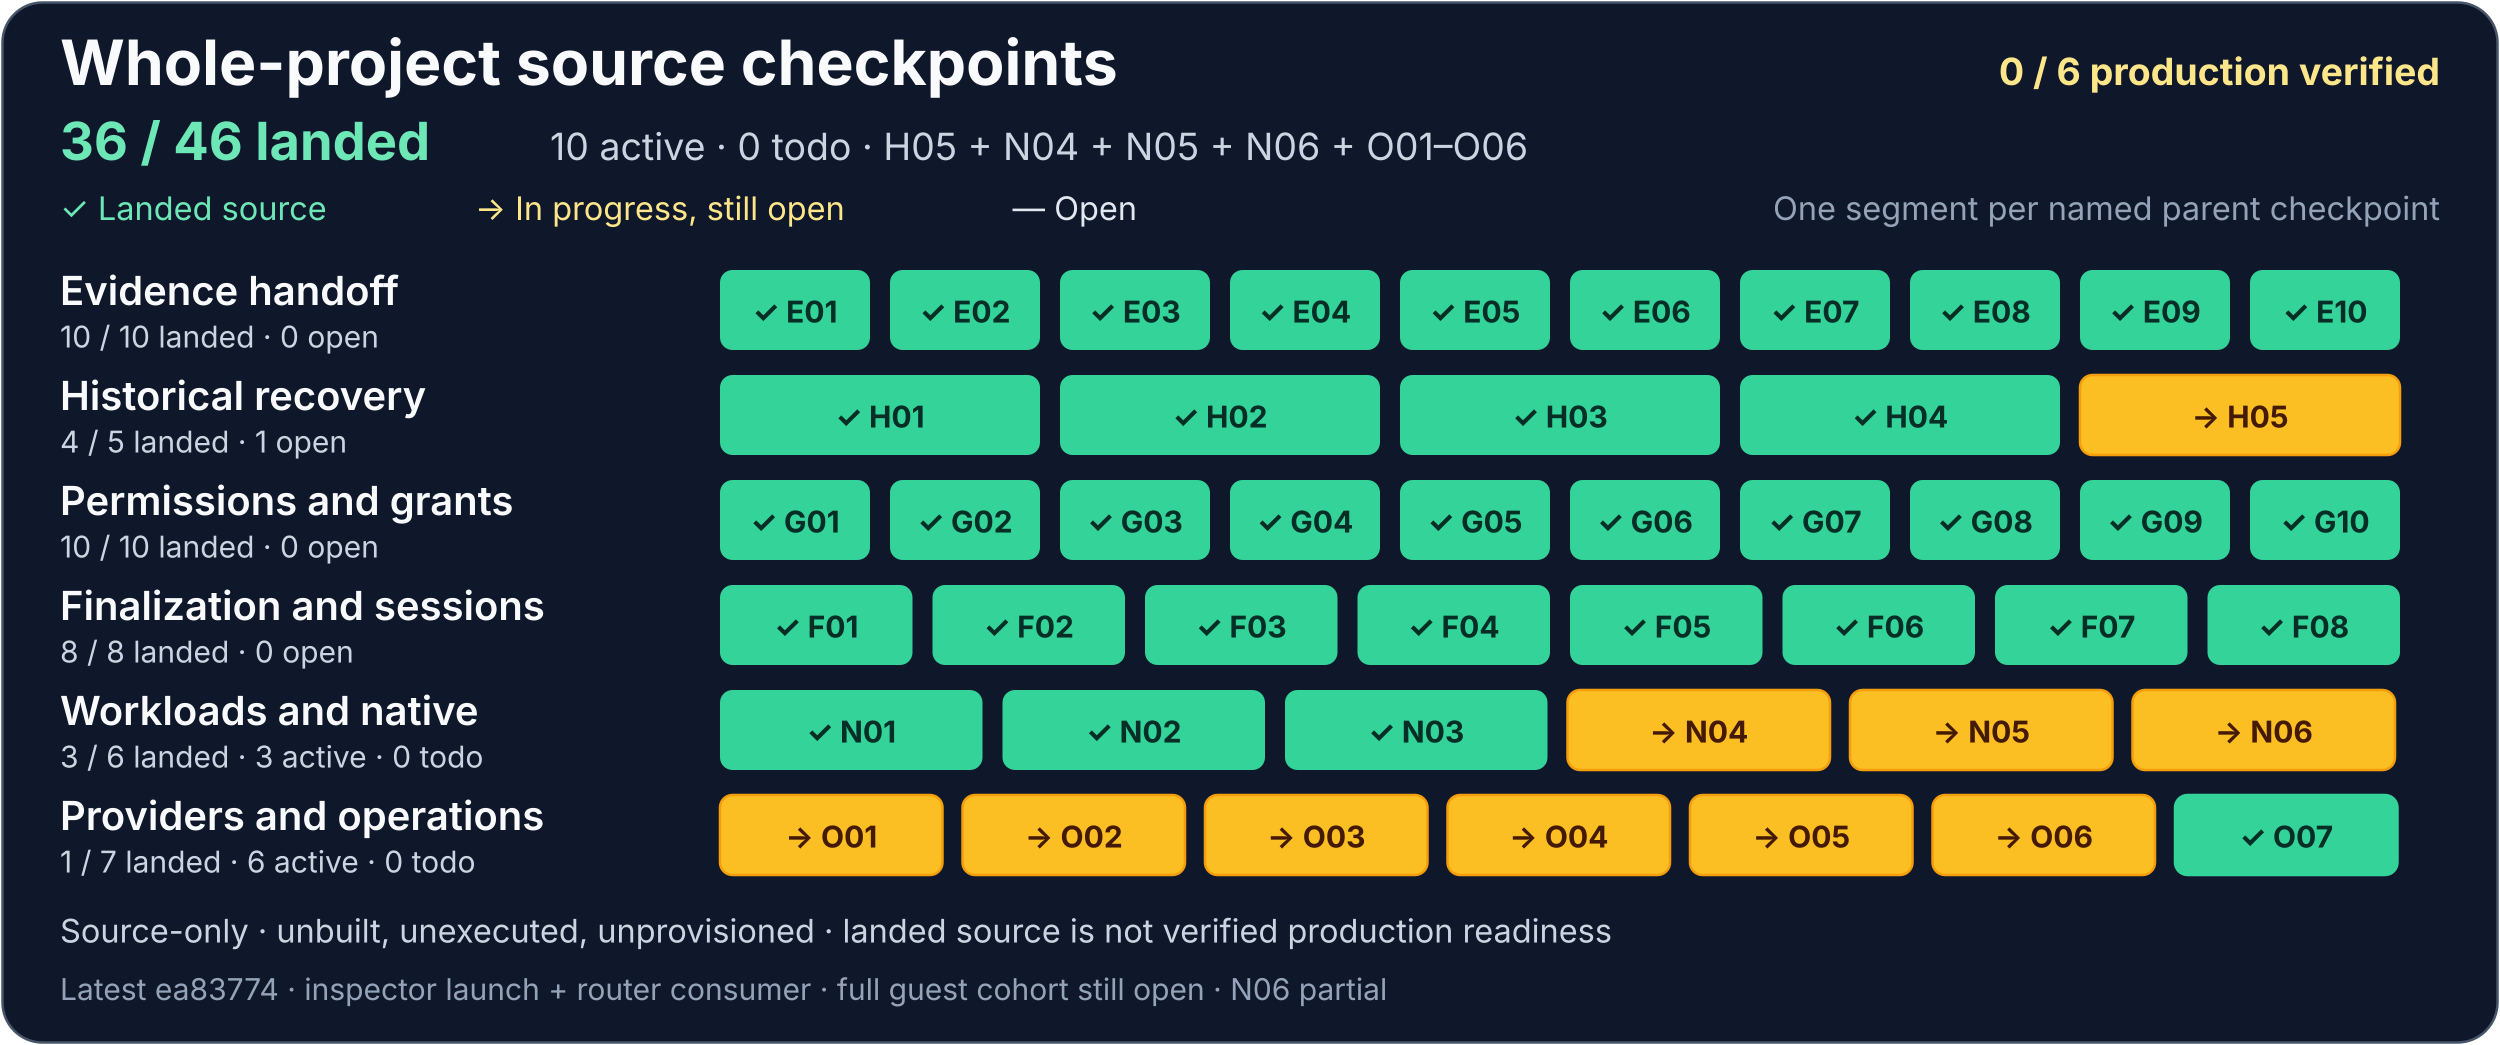
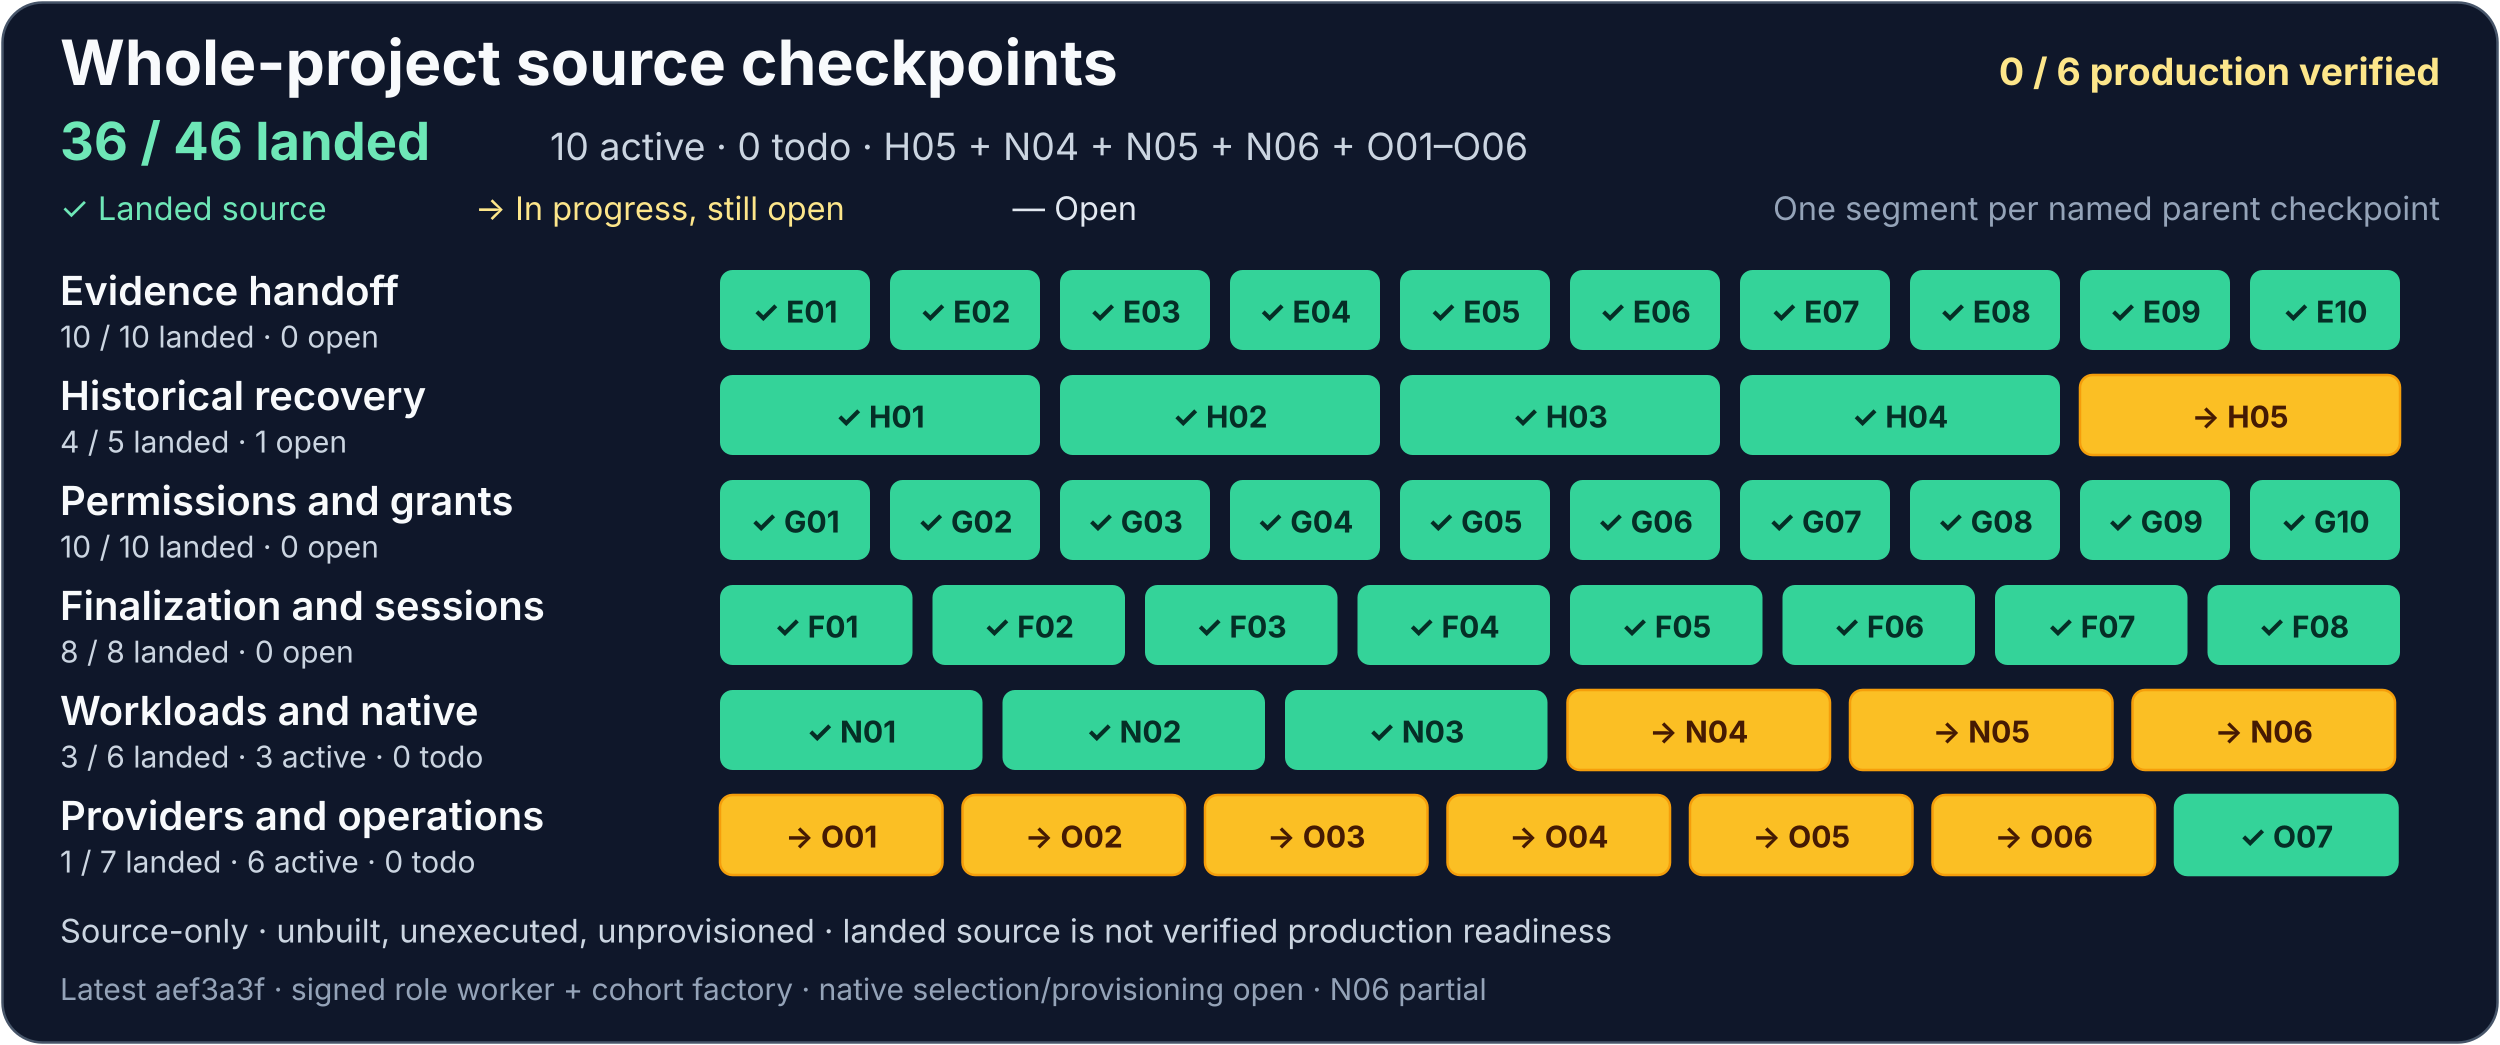
<svg xmlns="http://www.w3.org/2000/svg" width="1000" height="418" viewBox="0 0 1000 418" role="img" aria-labelledby="project-title project-description">
  <rect x="1" y="1" width="998" height="416" rx="16" fill="#0f172a" stroke="#475569" />
  <g font-family="system-ui, -apple-system, Segoe UI, sans-serif">
    <text x="24" y="34" fill="#f8fafc" font-size="25" font-weight="700">Whole-project source checkpoints</text>
    <text x="976" y="34" text-anchor="end" fill="#fde68a" font-size="15" font-weight="700">0 / 6 production verified</text>
    <text x="24" y="64" fill="#6ee7b7" font-size="21" font-weight="700">36 / 46 landed</text>
    <text x="220" y="64" fill="#cbd5e1" font-size="15">10 active · 0 todo · H05 + N04 + N05 + N06 + O01–O06</text>
    <text x="24" y="88" fill="#6ee7b7" font-size="13">✓ Landed source</text>
    <text x="190" y="88" fill="#fde68a" font-size="13">→ In progress, still open</text>
    <text x="405" y="88" fill="#e2e8f0" font-size="13">— Open</text>
    <text x="976" y="88" text-anchor="end" fill="#94a3b8" font-size="13">One segment per named parent checkpoint</text>
    <g aria-label="Evidence handoff: 10 of 10 landed, zero open">
      <text x="24" y="122" fill="#f8fafc" font-size="16" font-weight="600">Evidence handoff</text>
      <text x="24" y="139" fill="#cbd5e1" font-size="12">10 / 10 landed · 0 open</text>
      <g fill="#34d399">
        <rect x="288" y="108" width="60" height="32" rx="5" />
        <rect x="356" y="108" width="60" height="32" rx="5" />
        <rect x="424" y="108" width="60" height="32" rx="5" />
        <rect x="492" y="108" width="60" height="32" rx="5" />
        <rect x="560" y="108" width="60" height="32" rx="5" />
        <rect x="628" y="108" width="60" height="32" rx="5" />
        <rect x="696" y="108" width="60" height="32" rx="5" />
        <rect x="764" y="108" width="60" height="32" rx="5" />
        <rect x="832" y="108" width="60" height="32" rx="5" />
        <rect x="900" y="108" width="60" height="32" rx="5" />
      </g>
      <g fill="#052e26" font-size="12" font-weight="700" text-anchor="middle">
        <text x="318" y="129">✓ E01</text>
        <text x="386" y="129">✓ E02</text>
        <text x="454" y="129">✓ E03</text>
        <text x="522" y="129">✓ E04</text>
        <text x="590" y="129">✓ E05</text>
        <text x="658" y="129">✓ E06</text>
        <text x="726" y="129">✓ E07</text>
        <text x="794" y="129">✓ E08</text>
        <text x="862" y="129">✓ E09</text>
        <text x="930" y="129">✓ E10</text>
      </g>
    </g>
    <g aria-label="Historical recovery: 4 of 5 landed, one open">
      <text x="24" y="164" fill="#f8fafc" font-size="16" font-weight="600">Historical recovery</text>
      <text x="24" y="181" fill="#cbd5e1" font-size="12">4 / 5 landed · 1 open</text>
      <g fill="#34d399">
        <rect x="288" y="150" width="128" height="32" rx="5" />
        <rect x="424" y="150" width="128" height="32" rx="5" />
        <rect x="560" y="150" width="128" height="32" rx="5" />
        <rect x="696" y="150" width="128" height="32" rx="5" />
      </g>
      <a href="https://github.com/AndrewMohawk/serverware/commit/8af9c50398304ee69f9c3af85b1f4a52e4f2f6c0">
        <rect x="832" y="150" width="128" height="32" rx="5" fill="#fbbf24" stroke="#f59e0b" />
      </a>
      <g fill="#052e26" font-size="12" font-weight="700" text-anchor="middle">
        <text x="352" y="171">✓ H01</text>
        <text x="488" y="171">✓ H02</text>
        <text x="624" y="171">✓ H03</text>
        <text x="760" y="171">✓ H04</text>
        <text x="896" y="171" fill="#451a03">→ H05</text>
      </g>
    </g>
    <g aria-label="Permissions and grants: 10 of 10 landed, zero open">
      <text x="24" y="206" fill="#f8fafc" font-size="16" font-weight="600">Permissions and grants</text>
      <text x="24" y="223" fill="#cbd5e1" font-size="12">10 / 10 landed · 0 open</text>
      <g fill="#34d399">
        <rect x="288" y="192" width="60" height="32" rx="5" />
        <rect x="356" y="192" width="60" height="32" rx="5" />
        <rect x="424" y="192" width="60" height="32" rx="5" />
        <rect x="492" y="192" width="60" height="32" rx="5" />
        <rect x="560" y="192" width="60" height="32" rx="5" />
        <rect x="628" y="192" width="60" height="32" rx="5" />
        <rect x="696" y="192" width="60" height="32" rx="5" />
        <rect x="764" y="192" width="60" height="32" rx="5" />
        <rect x="832" y="192" width="60" height="32" rx="5" />
        <rect x="900" y="192" width="60" height="32" rx="5" />
      </g>
      <g fill="#052e26" font-size="12" font-weight="700" text-anchor="middle">
        <text x="318" y="213">✓ G01</text>
        <text x="386" y="213">✓ G02</text>
        <text x="454" y="213">✓ G03</text>
        <text x="522" y="213">✓ G04</text>
        <text x="590" y="213">✓ G05</text>
        <text x="658" y="213">✓ G06</text>
        <text x="726" y="213">✓ G07</text>
        <text x="794" y="213">✓ G08</text>
        <text x="862" y="213">✓ G09</text>
        <text x="930" y="213">✓ G10</text>
      </g>
    </g>
    <g aria-label="Finalization and sessions: 8 of 8 landed, zero open">
      <text x="24" y="248" fill="#f8fafc" font-size="16" font-weight="600">Finalization and sessions</text>
      <text x="24" y="265" fill="#cbd5e1" font-size="12">8 / 8 landed · 0 open</text>
      <g fill="#34d399">
        <rect x="288" y="234" width="77" height="32" rx="5" />
        <rect x="373" y="234" width="77" height="32" rx="5" />
        <rect x="458" y="234" width="77" height="32" rx="5" />
        <rect x="543" y="234" width="77" height="32" rx="5" />
        <rect x="628" y="234" width="77" height="32" rx="5" />
        <rect x="713" y="234" width="77" height="32" rx="5" />
        <rect x="798" y="234" width="77" height="32" rx="5" />
      </g>
      <rect x="883" y="234" width="77" height="32" rx="5" fill="#34d399" />
      <g fill="#052e26" font-size="12" font-weight="700" text-anchor="middle">
        <text x="326.5" y="255">✓ F01</text>
        <text x="411.5" y="255">✓ F02</text>
        <text x="496.5" y="255">✓ F03</text>
        <text x="581.5" y="255">✓ F04</text>
        <text x="666.5" y="255">✓ F05</text>
        <text x="751.5" y="255">✓ F06</text>
        <text x="836.5" y="255">✓ F07</text>
        <text x="921.5" y="255">✓ F08</text>
      </g>
    </g>
    <g aria-label="Workloads and native: 3 of 6 landed, three active and zero todo">
      <text x="24" y="290" fill="#f8fafc" font-size="16" font-weight="600">Workloads and native</text>
      <text x="24" y="307" fill="#cbd5e1" font-size="12">3 / 6 landed · 3 active · 0 todo</text>
      <g fill="#34d399">
        <rect x="288" y="276" width="105" height="32" rx="5" />
        <rect x="401" y="276" width="105" height="32" rx="5" />
        <rect x="514" y="276" width="105" height="32" rx="5" />
      </g>
      <g fill="#334155" stroke="#94a3b8">
        <a href="https://github.com/AndrewMohawk/serverware/commit/e1dc72bdaadca4bbbfcf83108d63305b61ec2f88">
          <rect x="627" y="276" width="105" height="32" rx="5" fill="#fbbf24" stroke="#f59e0b" />
        </a>
        <a href="https://github.com/AndrewMohawk/serverware/commit/e1dc72bdaadca4bbbfcf83108d63305b61ec2f88">
          <rect x="740" y="276" width="105" height="32" rx="5" fill="#fbbf24" stroke="#f59e0b" />
        </a>
-         <a href="https://github.com/AndrewMohawk/serverware/commit/ea83774c47dbf67b14adb361696fce2a6a1f719c">
+         <a href="https://github.com/AndrewMohawk/serverware/commit/aef3a3f46f599783e1db9874e85fbafe051368d2">
          <rect x="853" y="276" width="105" height="32" rx="5" fill="#fbbf24" stroke="#f59e0b" />
        </a>
      </g>
      <g font-size="12" font-weight="700" text-anchor="middle">
        <text x="340.5" y="297" fill="#052e26">✓ N01</text>
        <text x="453.5" y="297" fill="#052e26">✓ N02</text>
        <text x="566.5" y="297" fill="#052e26">✓ N03</text>
        <text x="679.5" y="297" fill="#451a03">→ N04</text>
        <text x="792.5" y="297" fill="#451a03">→ N05</text>
        <text x="905.5" y="297" fill="#451a03">→ N06</text>
      </g>
    </g>
    <g aria-label="Providers and operations: one of 7 landed, six active and zero todo">
      <text x="24" y="332" fill="#f8fafc" font-size="16" font-weight="600">Providers and operations</text>
      <text x="24" y="349" fill="#cbd5e1" font-size="12">1 / 7 landed · 6 active · 0 todo</text>
      <g fill="#334155" stroke="#94a3b8">
        <a href="https://github.com/AndrewMohawk/serverware/commit/ce1e981cb9678f2ef510ff252c68b7772ef33872">
          <rect x="288" y="318" width="89" height="32" rx="5" fill="#fbbf24" stroke="#f59e0b" />
        </a>
        <a href="https://github.com/AndrewMohawk/serverware/commit/eab9ace7d4cc2038f4fc6b9a120dc51e0d5100e6">
          <rect x="385" y="318" width="89" height="32" rx="5" fill="#fbbf24" stroke="#f59e0b" />
        </a>
        <a href="https://github.com/AndrewMohawk/serverware/commit/af90afda7cfdfaeaaae26d8e72b33738b6fba039">
          <rect x="482" y="318" width="89" height="32" rx="5" fill="#fbbf24" stroke="#f59e0b" />
        </a>
        <a href="https://github.com/AndrewMohawk/serverware/commit/ce1e981cb9678f2ef510ff252c68b7772ef33872">
          <rect x="579" y="318" width="89" height="32" rx="5" fill="#fbbf24" stroke="#f59e0b" />
        </a>
        <a href="https://github.com/AndrewMohawk/serverware/commit/ed2b18fa8c3b5b21a994a4494dce8d3fee066bb5">
          <rect x="676" y="318" width="89" height="32" rx="5" fill="#fbbf24" stroke="#f59e0b" />
        </a>
        <a href="https://github.com/AndrewMohawk/serverware/commit/2ae9505c40c2af88bb7b376c7b47d79fa98d20e8">
          <rect x="773" y="318" width="89" height="32" rx="5" fill="#fbbf24" stroke="#f59e0b" />
        </a>
        <a href="https://github.com/AndrewMohawk/serverware/commit/7cd671059560973739792fe0d2b308b0e6fd6c66">
          <rect x="870" y="318" width="89" height="32" rx="5" fill="#34d399" stroke="#34d399" />
        </a>
      </g>
      <g fill="#e2e8f0" font-size="12" font-weight="700" text-anchor="middle">
        <text x="332.5" y="339" fill="#451a03">→ O01</text>
        <text x="429.5" y="339" fill="#451a03">→ O02</text>
        <text x="526.5" y="339" fill="#451a03">→ O03</text>
        <text x="623.5" y="339" fill="#451a03">→ O04</text>
        <text x="720.5" y="339" fill="#451a03">→ O05</text>
        <text x="817.5" y="339" fill="#451a03">→ O06</text>
        <text x="914.5" y="339" fill="#052e26">✓ O07</text>
      </g>
    </g>
    <text x="24" y="377" fill="#cbd5e1" font-size="13">Source-only · unbuilt, unexecuted, unprovisioned · landed source is not verified production readiness</text>
-     <text x="24" y="400" fill="#94a3b8" font-size="12">Latest ea83774 · inspector launch + router consumer · full guest cohort still open · N06 partial</text>
+     <text x="24" y="400" fill="#94a3b8" font-size="12">Latest aef3a3f · signed role worker + cohort factory · native selection/provisioning open · N06 partial</text>
  </g>
</svg>
